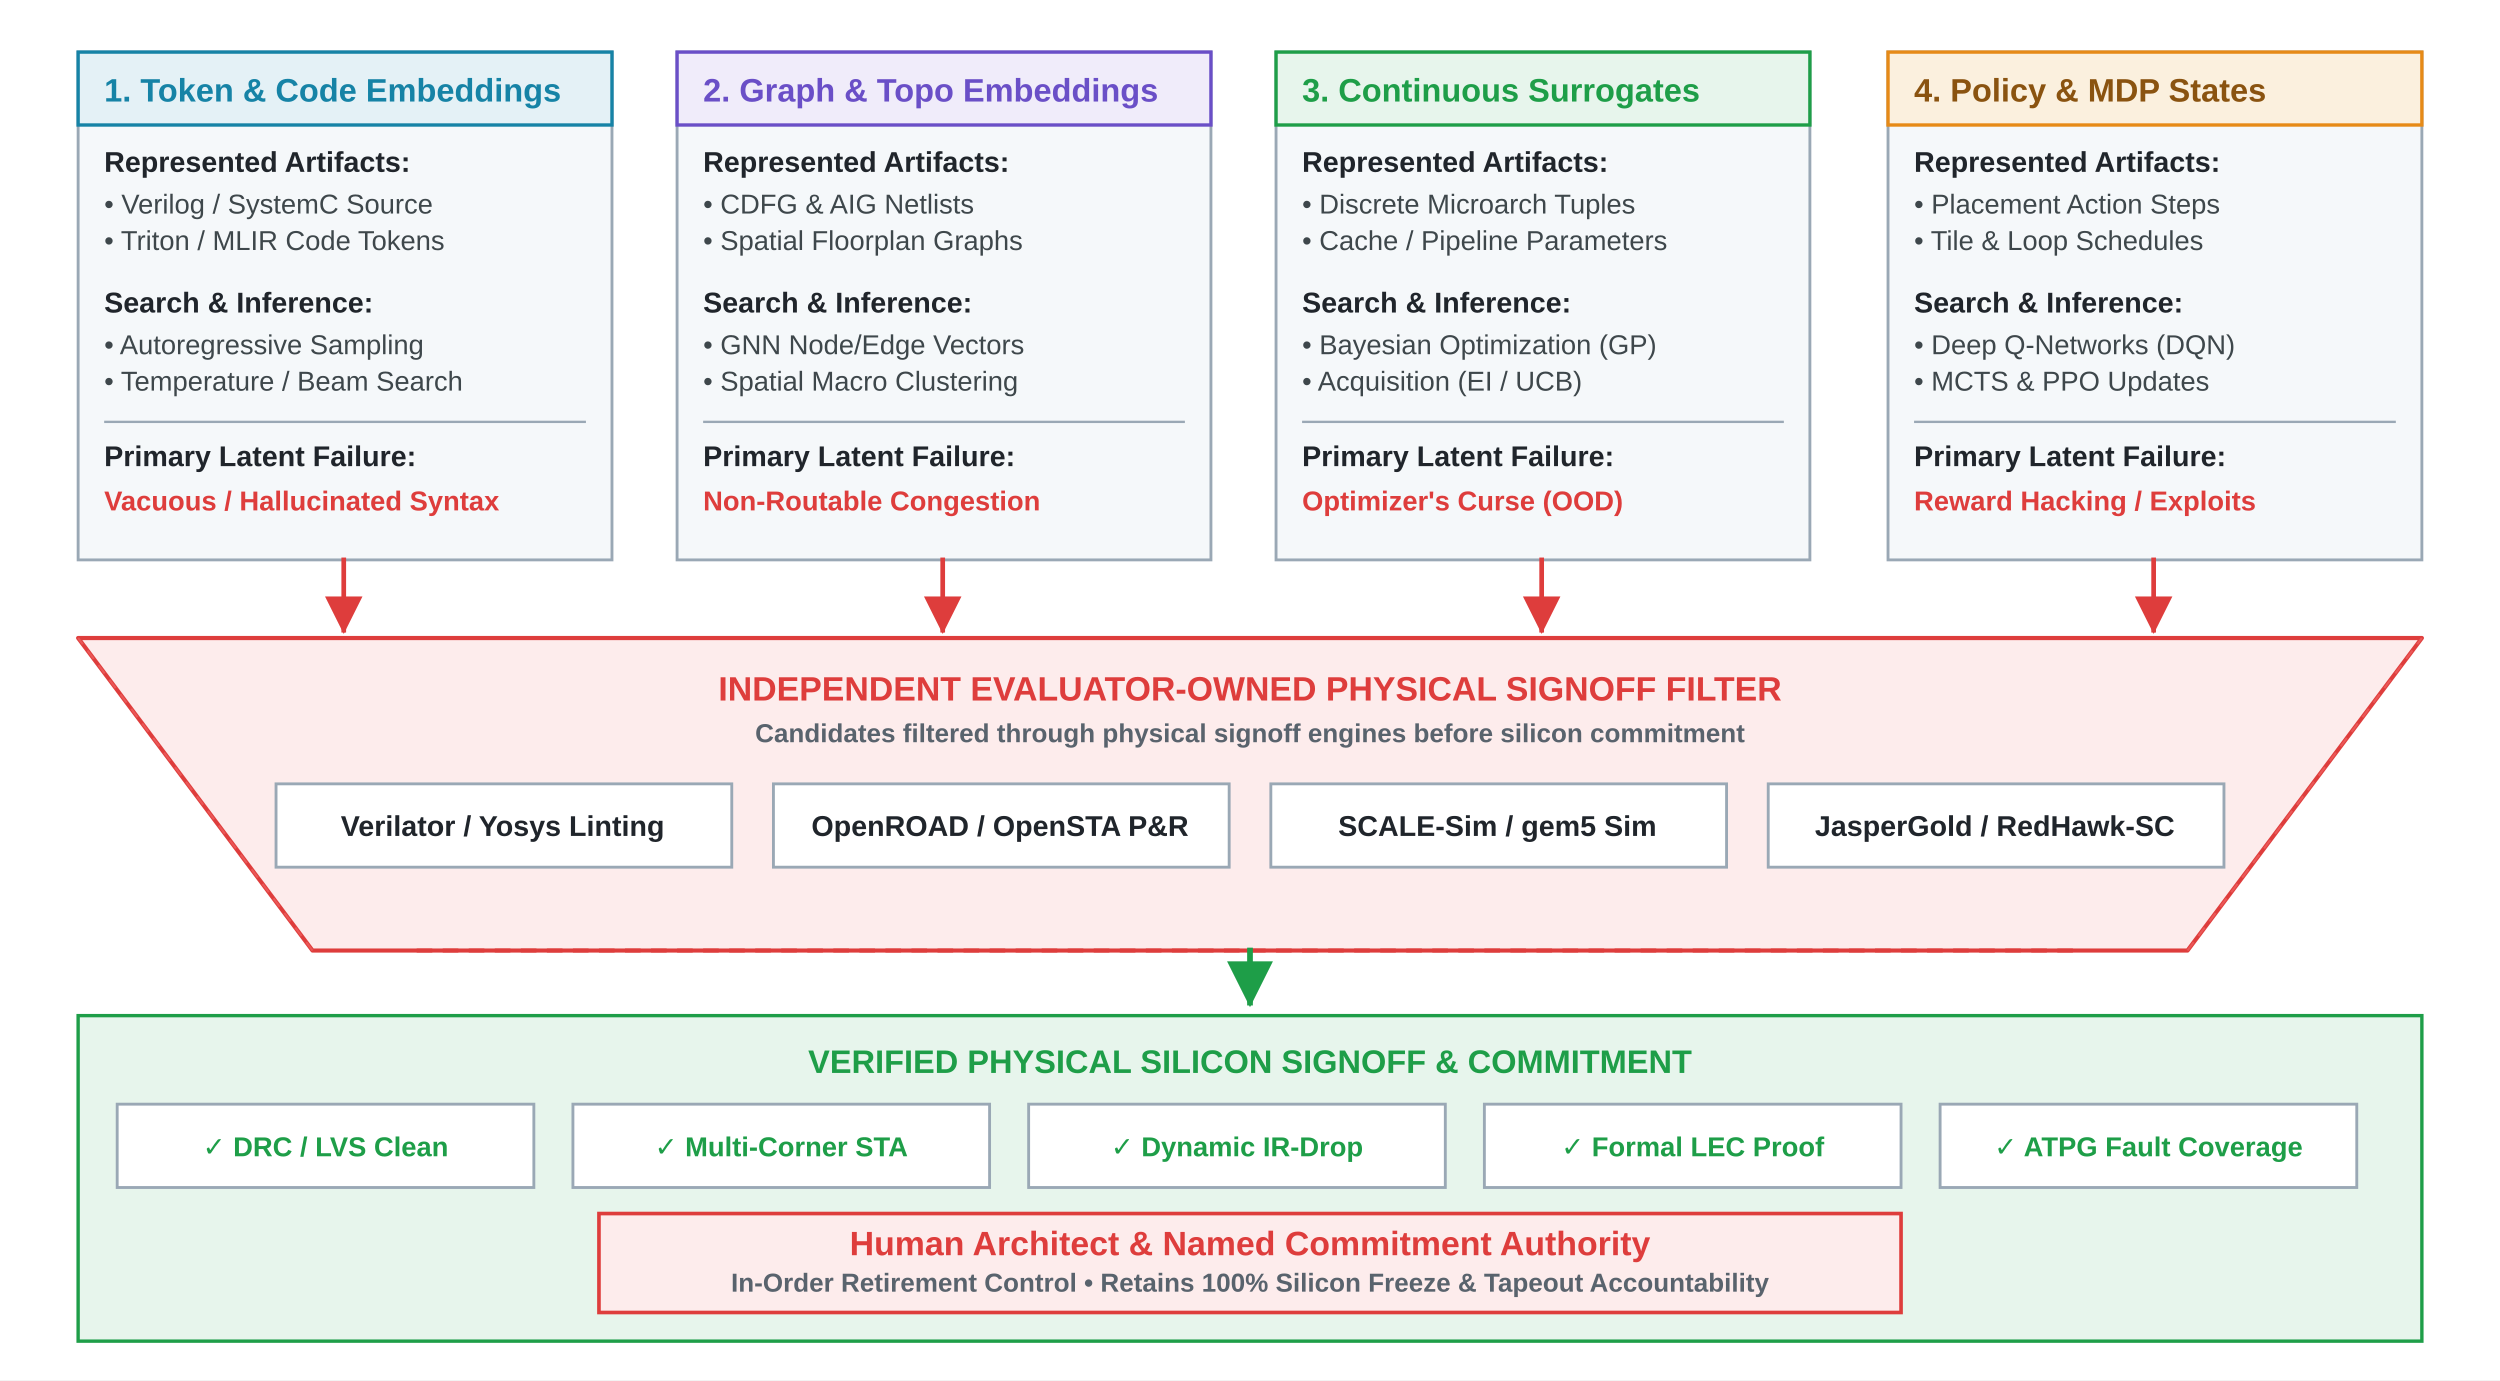
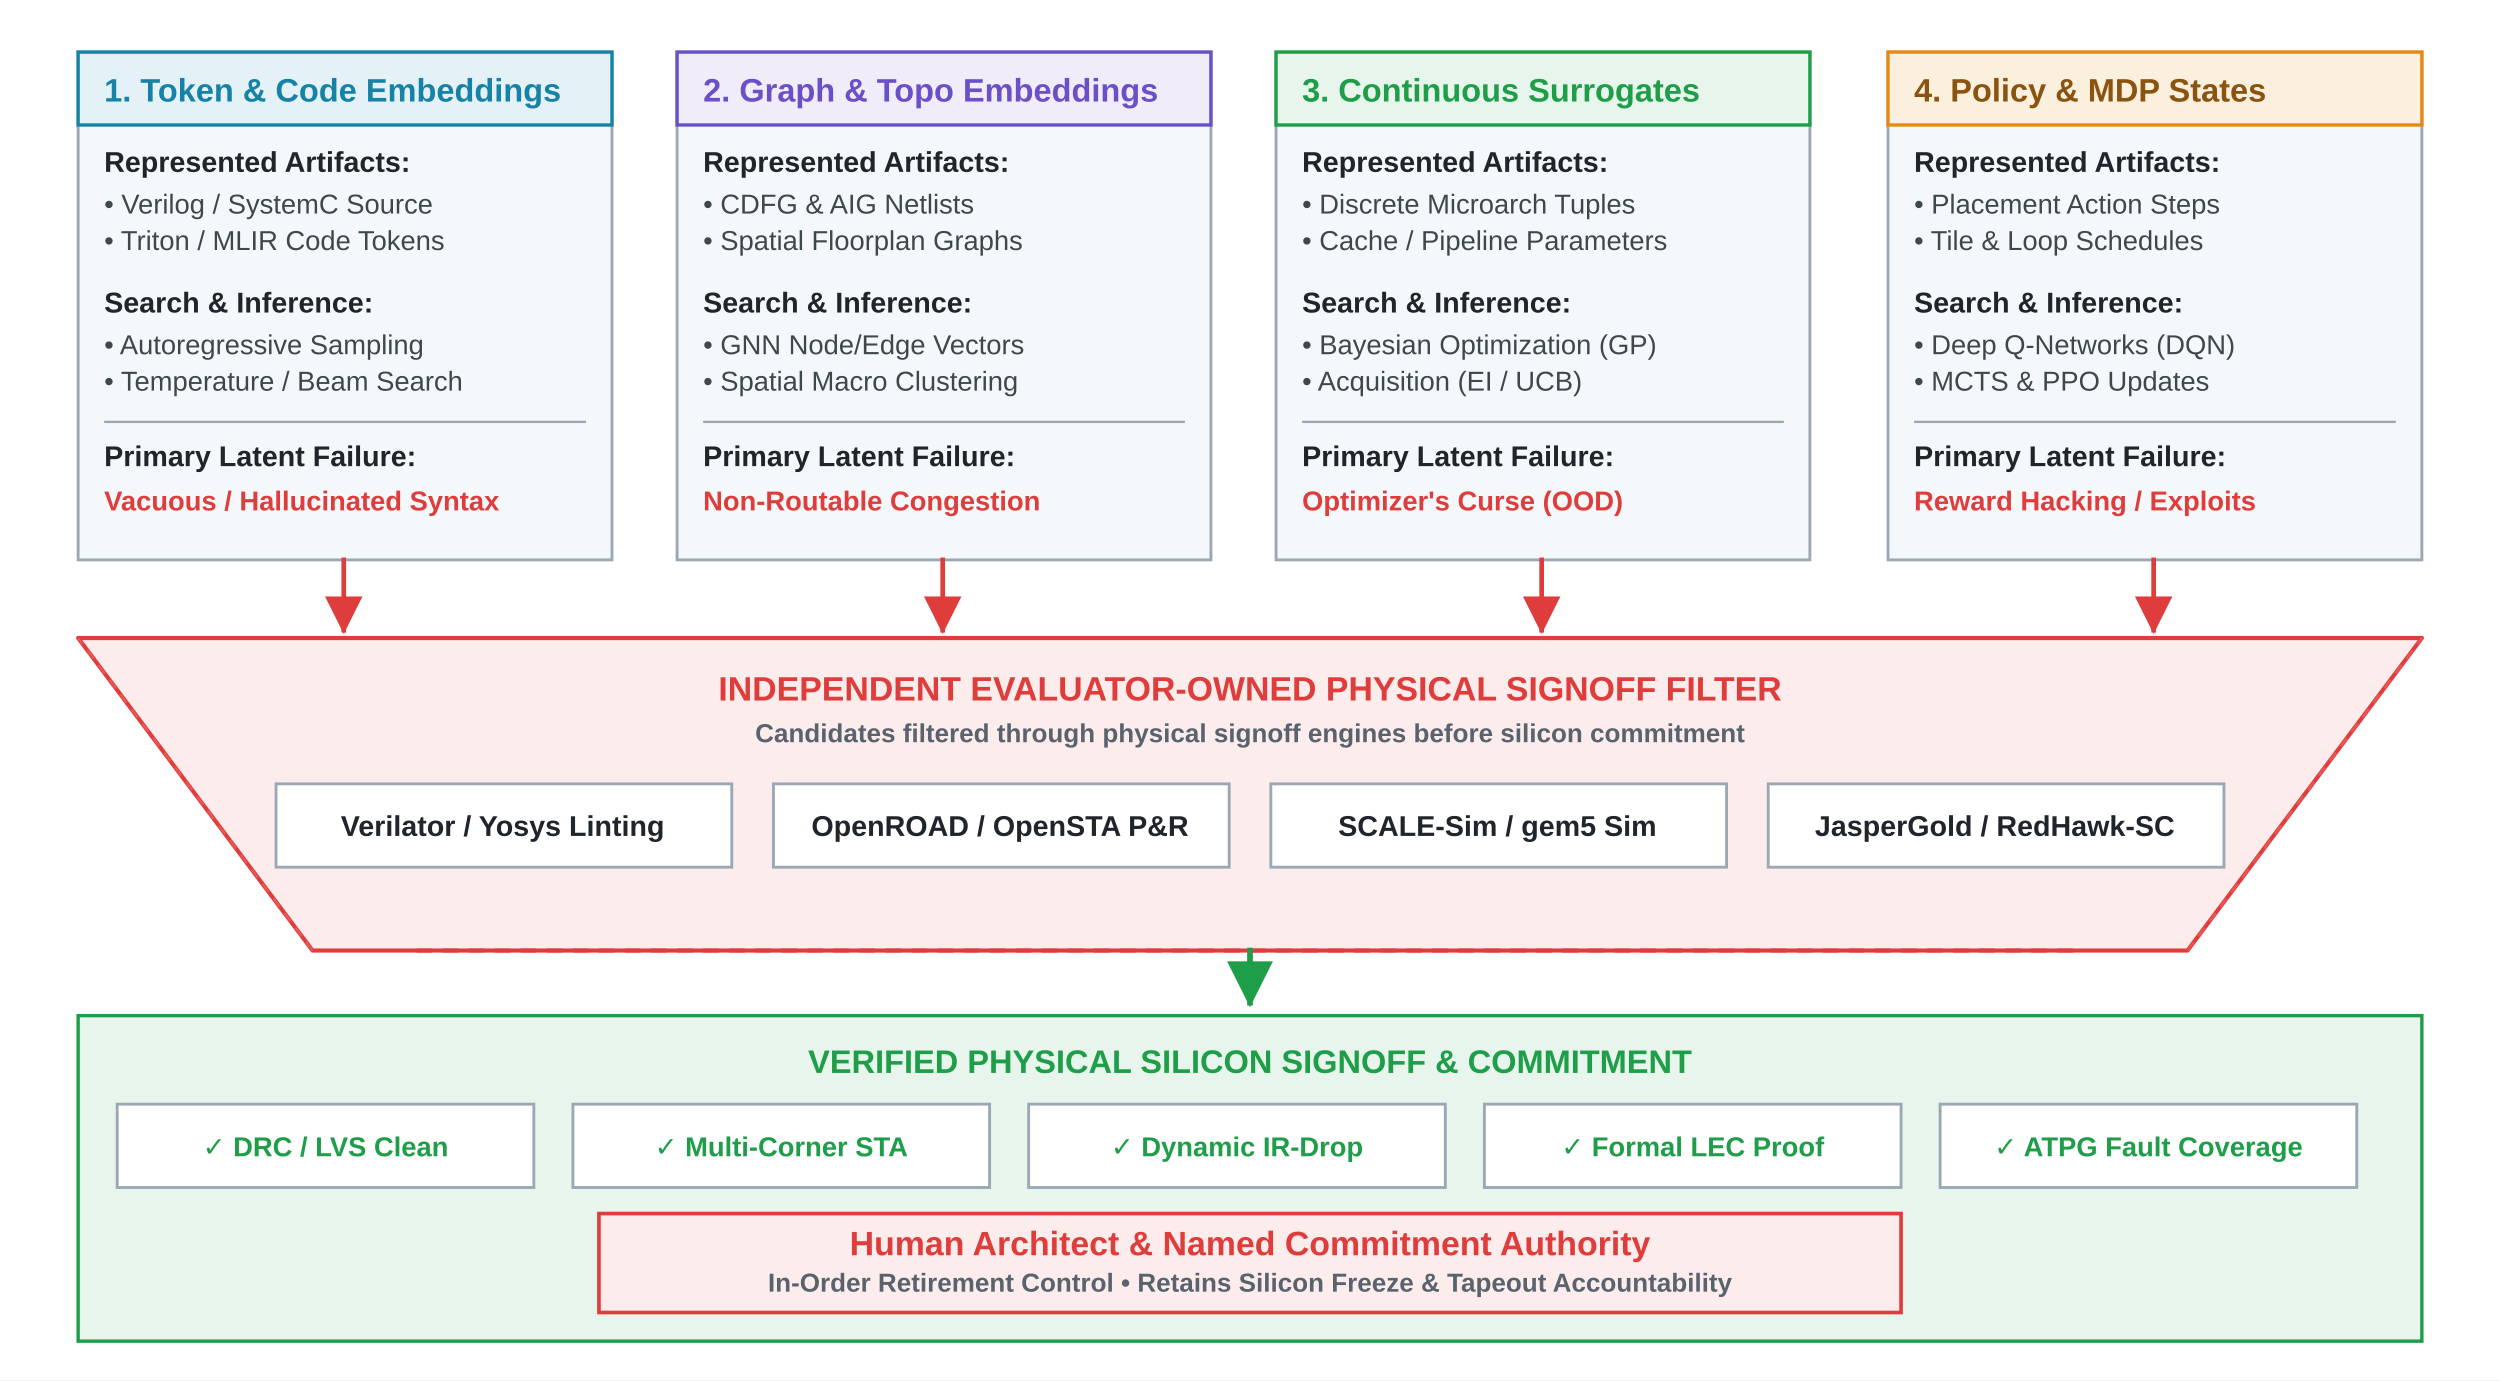
<svg xmlns="http://www.w3.org/2000/svg" viewBox="0 0 960 530" role="img">
  <defs>
    <marker id="arrow-blue" viewBox="0 0 10 10" refX="9" refY="5" markerWidth="8" markerHeight="8" orient="auto">
      <path d="M 0 0 L 10 5 L 0 10 z" fill="#1683A6" />
    </marker>
    <marker id="arrow-green" viewBox="0 0 10 10" refX="9" refY="5" markerWidth="8" markerHeight="8" orient="auto">
      <path d="M 0 0 L 10 5 L 0 10 z" fill="#1E9E48" />
    </marker>
    <marker id="arrow-red" viewBox="0 0 10 10" refX="9" refY="5" markerWidth="8" markerHeight="8" orient="auto">
      <path d="M 0 0 L 10 5 L 0 10 z" fill="#DE3D3C" />
    </marker>
    <style>
      .font { font-family: Arial, Helvetica, sans-serif; }

      /* Rectangular &amp; Polygon Shapes (House Palette) */
      .box-neutral { fill: #FFFFFF; stroke: #9AA8B5; stroke-width: 1.1; }
      .box-blue { fill: #E4F1F6; stroke: #1683A6; stroke-width: 1.3; }
      .box-purple { fill: #F0ECFA; stroke: #6A4FC7; stroke-width: 1.3; }
      .box-emerald { fill: #E7F5EC; stroke: #1E9E48; stroke-width: 1.3; }
      .box-amber { fill: #FBF0DE; stroke: #E68A17; stroke-width: 1.3; }
      .box-red { fill: #FDECEC; stroke: #DE3D3C; stroke-width: 1.4; }
      .box-grey { fill: #F5F8FA; stroke: #9AA8B5; stroke-width: 1.1; }

      /* Funnel Polygon Style */
      .funnel-filter { fill: #FDECEC; stroke: #DE3D3C; stroke-width: 1.6; stroke-linejoin: round; }
      .funnel-grid { stroke: #F87171; stroke-width: 0.8; stroke-dasharray: 4 3; opacity: 0.5; }

      /* Headers &amp; Typography */
      .head-blue { font-size: 12.5px; font-weight: 700; fill: #1683A6; }
      .head-purple { font-size: 12.5px; font-weight: 700; fill: #6A4FC7; }
      .head-emerald { font-size: 12.5px; font-weight: 700; fill: #1E9E48; }
      .head-amber { font-size: 12.5px; font-weight: 700; fill: #8A5310; }
      .head-red { font-size: 13px; font-weight: 700; fill: #DE3D3C; }

      .text-bold { font-size: 11px; font-weight: 700; fill: #20252B; }
      .text-body { font-size: 10.5px; fill: #3E474B; }
      .text-sub { font-size: 10px; fill: #59636D; }
      .text-failure { font-size: 10.5px; font-weight: 700; fill: #DE3D3C; }
      .text-badge { font-size: 10.5px; font-weight: 700; fill: #1E9E48; }

      /* Connectors */
      .edge-red { stroke: #DE3D3C; stroke-width: 1.8; fill: none; stroke-linecap: square; stroke-linejoin: miter; marker-end: url(#arrow-red); }
      .edge-green { stroke: #1E9E48; stroke-width: 2.2; fill: none; stroke-linecap: square; stroke-linejoin: miter; marker-end: url(#arrow-green); }
    </style>
  </defs>
  <rect width="960" height="530" fill="#FFFFFF" />
  <g class="font">
    <g transform="translate(30, 20)">
      <rect class="box-grey" x="0" y="0" width="205" height="195" />
      <rect class="box-blue" x="0" y="0" width="205" height="28" />
      <text class="head-blue" x="10" y="19">1. Token &amp; Code Embeddings</text>
      <text class="text-bold" x="10" y="46">Represented Artifacts:</text>
      <text class="text-body" x="10" y="62">• Verilog / SystemC Source</text>
      <text class="text-body" x="10" y="76">• Triton / MLIR Code Tokens</text>
      <text class="text-bold" x="10" y="100">Search &amp; Inference:</text>
      <text class="text-body" x="10" y="116">• Autoregressive Sampling</text>
      <text class="text-body" x="10" y="130">• Temperature / Beam Search</text>
      <line x1="10" y1="142" x2="195" y2="142" stroke="#9AA8B5" stroke-width="0.9" />
      <text class="text-bold" x="10" y="159" fill="#DE3D3C">Primary Latent Failure:</text>
      <text class="text-failure" x="10" y="176">Vacuous / Hallucinated Syntax</text>
    </g>
    <g transform="translate(260, 20)">
      <rect class="box-grey" x="0" y="0" width="205" height="195" />
      <rect class="box-purple" x="0" y="0" width="205" height="28" />
      <text class="head-purple" x="10" y="19">2. Graph &amp; Topo Embeddings</text>
      <text class="text-bold" x="10" y="46">Represented Artifacts:</text>
      <text class="text-body" x="10" y="62">• CDFG &amp; AIG Netlists</text>
      <text class="text-body" x="10" y="76">• Spatial Floorplan Graphs</text>
      <text class="text-bold" x="10" y="100">Search &amp; Inference:</text>
      <text class="text-body" x="10" y="116">• GNN Node/Edge Vectors</text>
      <text class="text-body" x="10" y="130">• Spatial Macro Clustering</text>
      <line x1="10" y1="142" x2="195" y2="142" stroke="#9AA8B5" stroke-width="0.9" />
      <text class="text-bold" x="10" y="159" fill="#DE3D3C">Primary Latent Failure:</text>
      <text class="text-failure" x="10" y="176">Non-Routable Congestion</text>
    </g>
    <g transform="translate(490, 20)">
      <rect class="box-grey" x="0" y="0" width="205" height="195" />
      <rect class="box-emerald" x="0" y="0" width="205" height="28" />
      <text class="head-emerald" x="10" y="19">3. Continuous Surrogates</text>
      <text class="text-bold" x="10" y="46">Represented Artifacts:</text>
      <text class="text-body" x="10" y="62">• Discrete Microarch Tuples</text>
      <text class="text-body" x="10" y="76">• Cache / Pipeline Parameters</text>
      <text class="text-bold" x="10" y="100">Search &amp; Inference:</text>
      <text class="text-body" x="10" y="116">• Bayesian Optimization (GP)</text>
      <text class="text-body" x="10" y="130">• Acquisition (EI / UCB)</text>
      <line x1="10" y1="142" x2="195" y2="142" stroke="#9AA8B5" stroke-width="0.9" />
      <text class="text-bold" x="10" y="159" fill="#DE3D3C">Primary Latent Failure:</text>
      <text class="text-failure" x="10" y="176">Optimizer's Curse (OOD)</text>
    </g>
    <g transform="translate(725, 20)">
      <rect class="box-grey" x="0" y="0" width="205" height="195" />
      <rect class="box-amber" x="0" y="0" width="205" height="28" />
      <text class="head-amber" x="10" y="19">4. Policy &amp; MDP States</text>
      <text class="text-bold" x="10" y="46">Represented Artifacts:</text>
      <text class="text-body" x="10" y="62">• Placement Action Steps</text>
      <text class="text-body" x="10" y="76">• Tile &amp; Loop Schedules</text>
      <text class="text-bold" x="10" y="100">Search &amp; Inference:</text>
      <text class="text-body" x="10" y="116">• Deep Q-Networks (DQN)</text>
      <text class="text-body" x="10" y="130">• MCTS &amp; PPO Updates</text>
      <line x1="10" y1="142" x2="195" y2="142" stroke="#9AA8B5" stroke-width="0.9" />
      <text class="text-bold" x="10" y="159" fill="#DE3D3C">Primary Latent Failure:</text>
      <text class="text-failure" x="10" y="176">Reward Hacking / Exploits</text>
    </g>
    <path class="edge-red" d="M 132 215 V 242" />
    <path class="edge-red" d="M 362 215 V 242" />
    <path class="edge-red" d="M 592 215 V 242" />
    <path class="edge-red" d="M 827 215 V 242" />
    <g transform="translate(0, 245)">
      <polygon points="30,0 930,0 840,120 120,120" class="funnel-filter" />
      <line x1="120" y1="120" x2="30" y2="0" class="funnel-grid" />
      <line x1="840" y1="120" x2="930" y2="0" class="funnel-grid" />
      <line x1="80" y1="0" x2="880" y2="0" stroke="#DE3D3C" stroke-width="1.5" stroke-dasharray="6 4" />
      <line x1="160" y1="120" x2="800" y2="120" stroke="#DE3D3C" stroke-width="1.5" stroke-dasharray="6 4" />
      <text class="head-red" x="480" y="24" text-anchor="middle">INDEPENDENT EVALUATOR-OWNED PHYSICAL SIGNOFF FILTER</text>
      <text class="text-sub" x="480" y="40" text-anchor="middle" font-weight="700">Candidates filtered through physical signoff engines before silicon commitment</text>
      <g transform="translate(106, 56)">
        <rect class="box-neutral" x="0" y="0" width="175" height="32" />
        <text class="text-bold" x="87" y="20" text-anchor="middle" fill="#DE3D3C">Verilator / Yosys Linting</text>
      </g>
      <g transform="translate(297, 56)">
        <rect class="box-neutral" x="0" y="0" width="175" height="32" />
        <text class="text-bold" x="87" y="20" text-anchor="middle" fill="#DE3D3C">OpenROAD / OpenSTA P&amp;R</text>
      </g>
      <g transform="translate(488, 56)">
        <rect class="box-neutral" x="0" y="0" width="175" height="32" />
        <text class="text-bold" x="87" y="20" text-anchor="middle" fill="#DE3D3C">SCALE-Sim / gem5 Sim</text>
      </g>
      <g transform="translate(679, 56)">
        <rect class="box-neutral" x="0" y="0" width="175" height="32" />
        <text class="text-bold" x="87" y="20" text-anchor="middle" fill="#DE3D3C">JasperGold / RedHawk-SC</text>
      </g>
    </g>
    <path class="edge-green" d="M 480 365 V 385" />
    <g transform="translate(30, 390)">
      <rect class="box-emerald" x="0" y="0" width="900" height="125" />
      <text class="head-emerald" x="450" y="22" text-anchor="middle">VERIFIED PHYSICAL SILICON SIGNOFF &amp; COMMITMENT</text>
      <g transform="translate(15, 34)">
        <rect class="box-neutral" x="0" y="0" width="160" height="32" />
        <text class="text-badge" x="80" y="20" text-anchor="middle">✓ DRC / LVS Clean</text>
      </g>
      <g transform="translate(190, 34)">
        <rect class="box-neutral" x="0" y="0" width="160" height="32" />
        <text class="text-badge" x="80" y="20" text-anchor="middle">✓ Multi-Corner STA</text>
      </g>
      <g transform="translate(365, 34)">
        <rect class="box-neutral" x="0" y="0" width="160" height="32" />
        <text class="text-badge" x="80" y="20" text-anchor="middle">✓ Dynamic IR-Drop</text>
      </g>
      <g transform="translate(540, 34)">
        <rect class="box-neutral" x="0" y="0" width="160" height="32" />
        <text class="text-badge" x="80" y="20" text-anchor="middle">✓ Formal LEC Proof</text>
      </g>
      <g transform="translate(715, 34)">
        <rect class="box-neutral" x="0" y="0" width="160" height="32" />
        <text class="text-badge" x="80" y="20" text-anchor="middle">✓ ATPG Fault Coverage</text>
      </g>
      <g transform="translate(200, 76)">
        <rect class="box-red" x="0" y="0" width="500" height="38" />
        <text class="head-red" x="250" y="16" text-anchor="middle">Human Architect &amp; Named Commitment Authority</text>
-         <text class="text-sub" x="250" y="30" text-anchor="middle" font-weight="700">In-Order Retirement Control • Retains 100% Silicon Freeze &amp; Tapeout Accountability</text>
+         <text class="text-sub" x="250" y="30" text-anchor="middle" font-weight="700">In-Order Retirement Control • Retains Silicon Freeze &amp; Tapeout Accountability</text>
      </g>
    </g>
  </g>
</svg>
